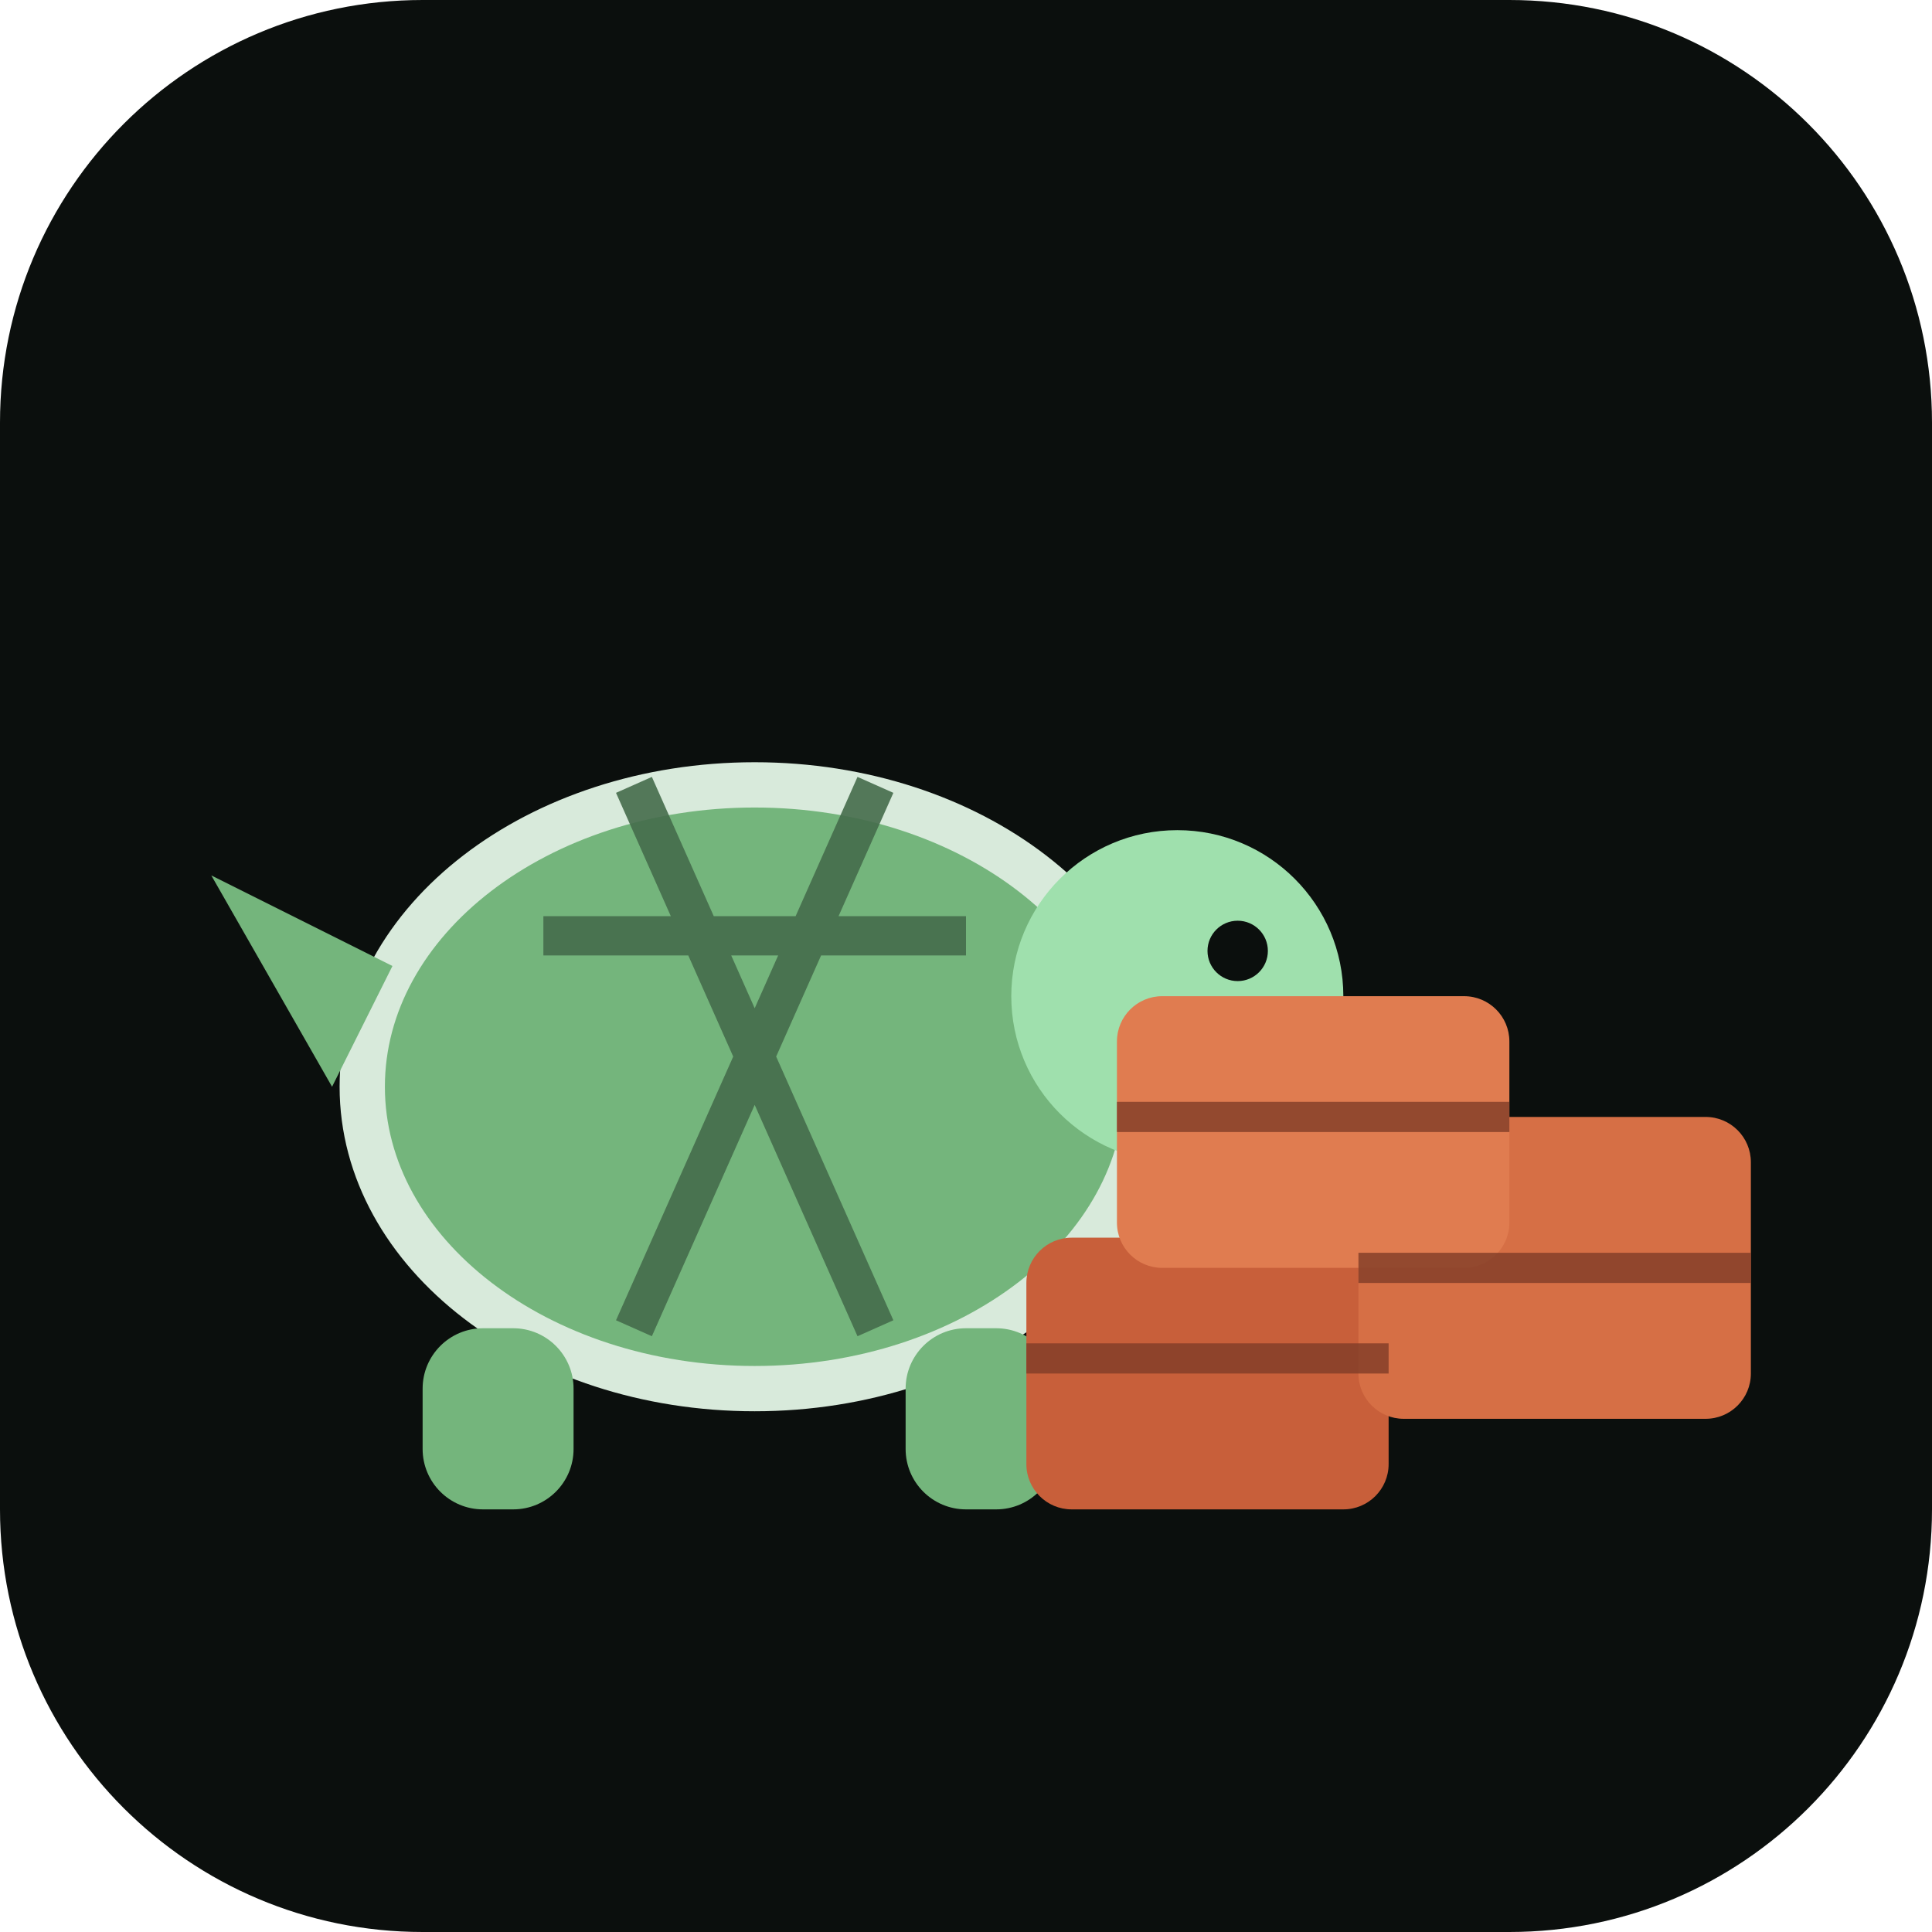
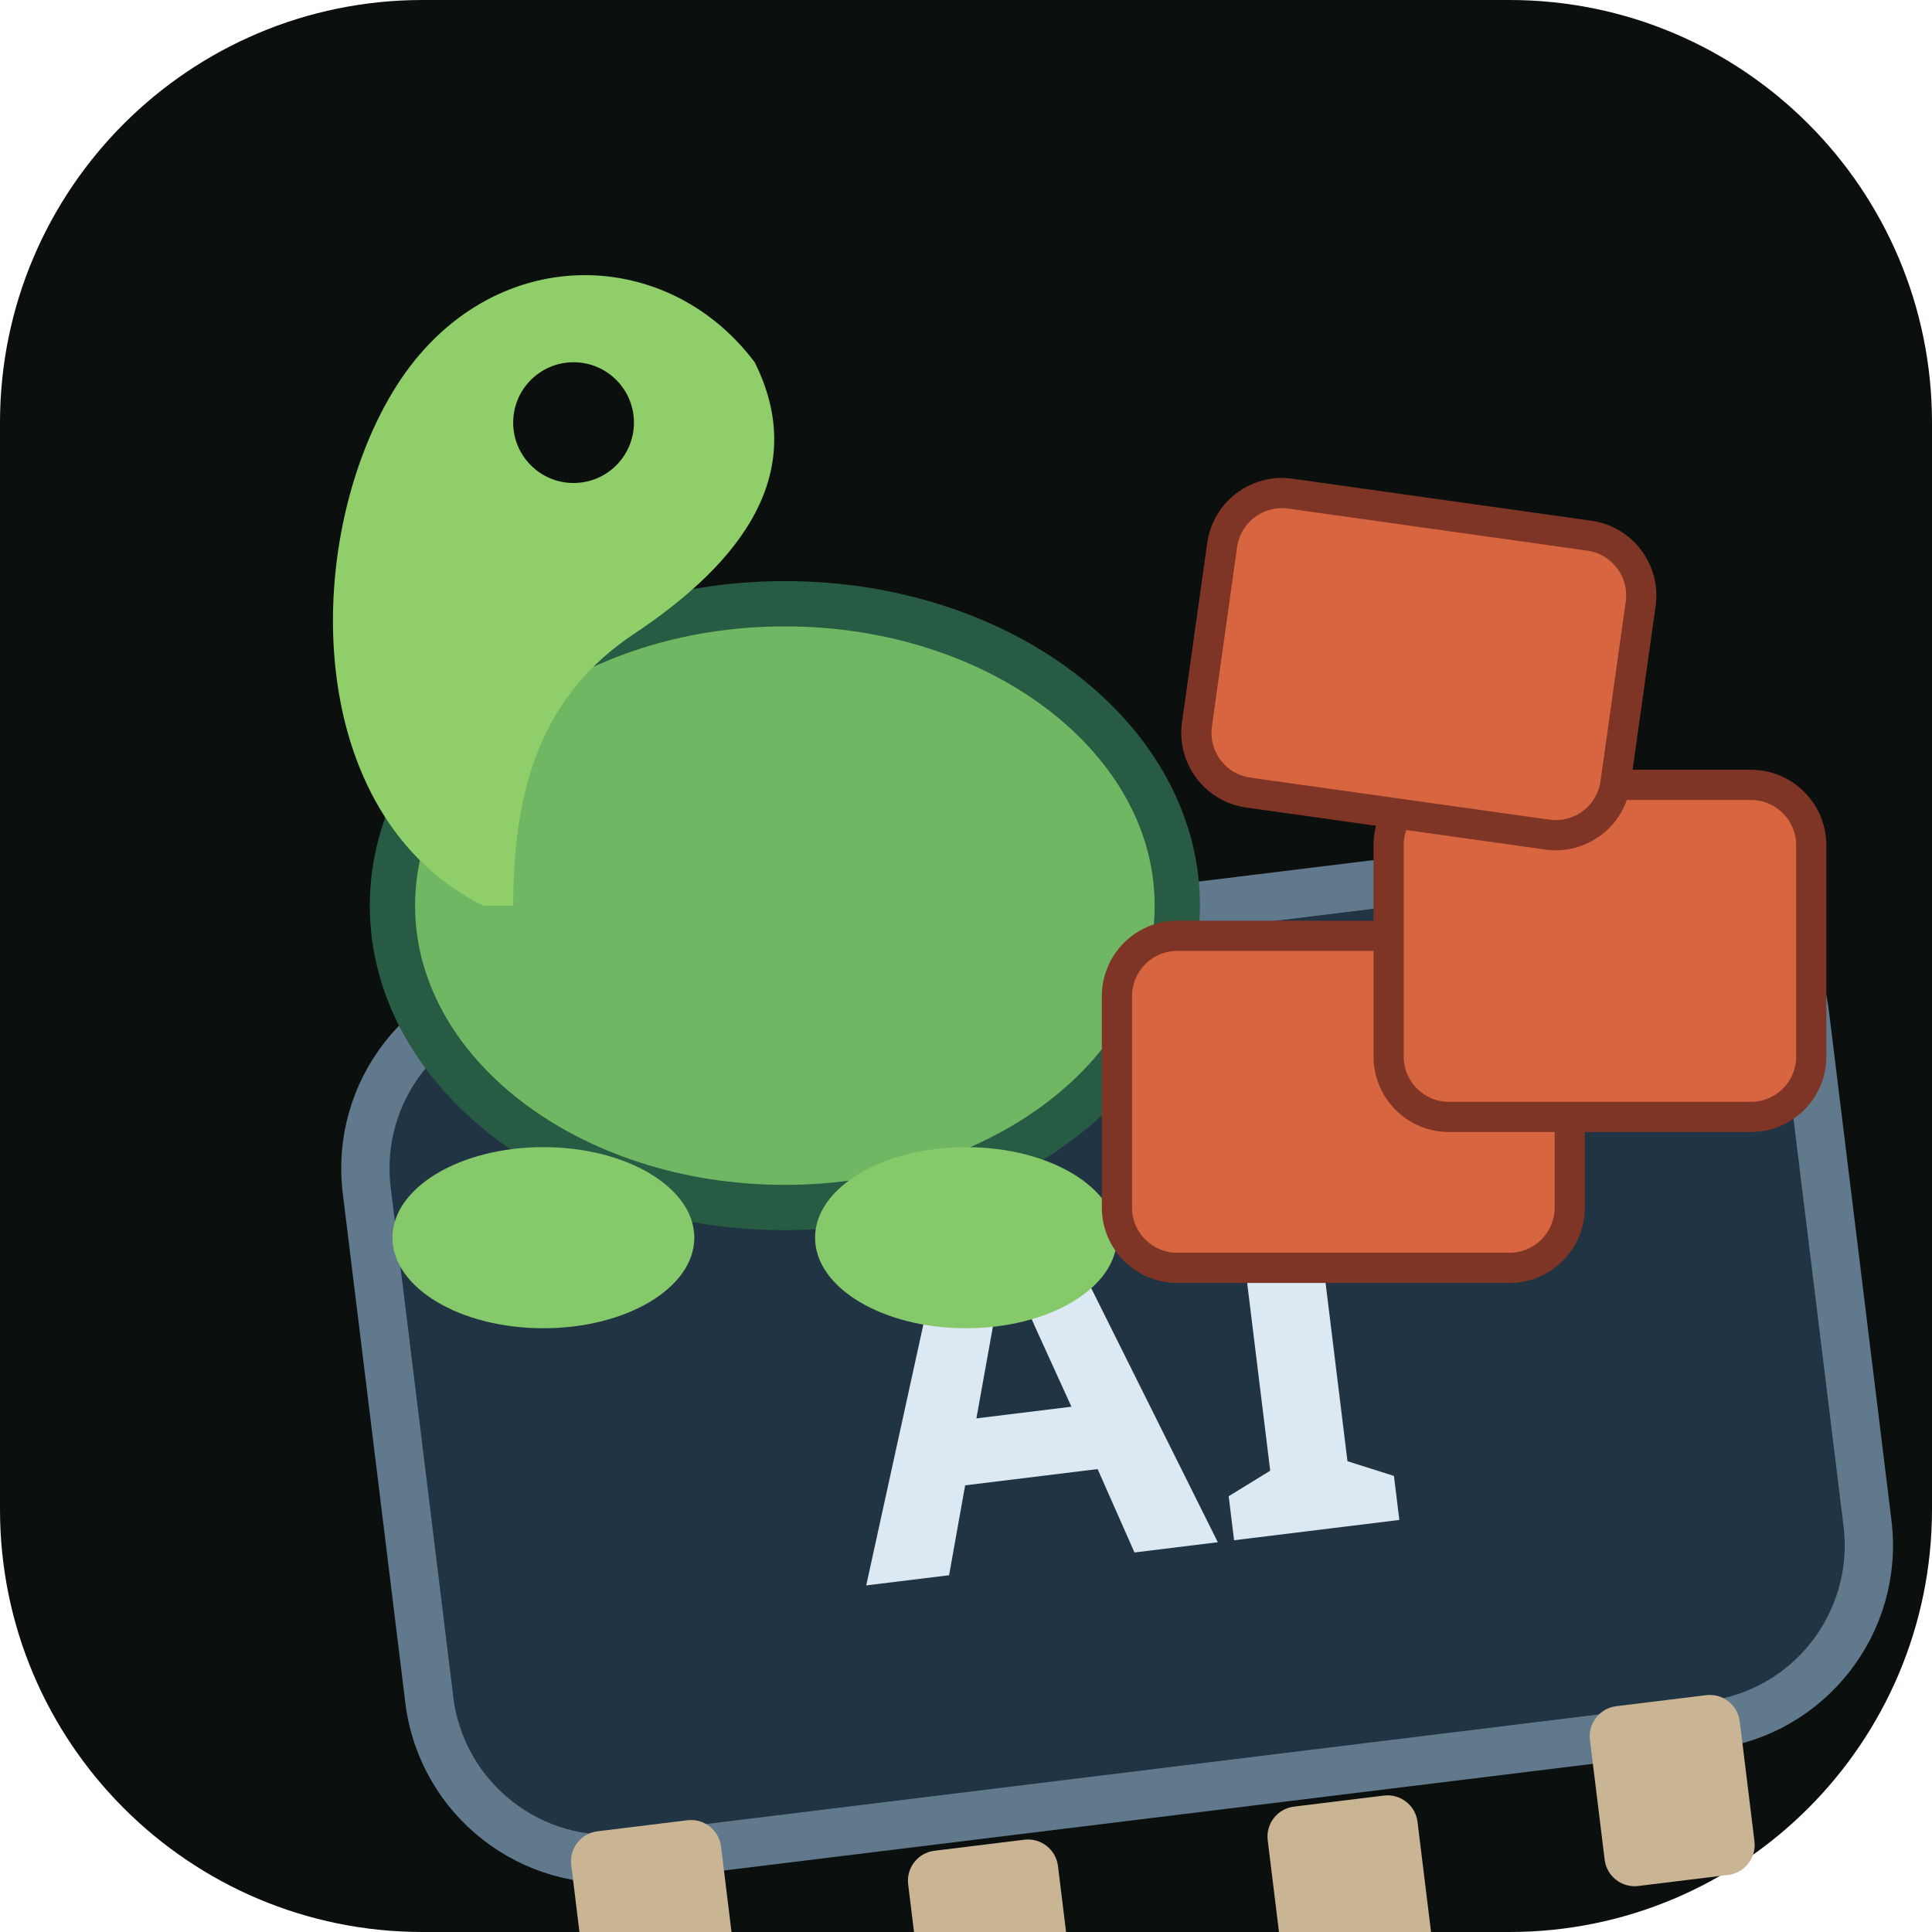
- <svg xmlns="http://www.w3.org/2000/svg" viewBox="0 0 64 64" role="img" aria-label="TurtleBlock AI mark">
+ <svg xmlns="http://www.w3.org/2000/svg" viewBox="0 0 64 64" role="img" aria-label="TurtleBlock AI favicon">
  <rect width="64" height="64" rx="14" fill="#0b0f0d" />
-   <g transform="translate(5 13)">
-     <ellipse cx="20" cy="23" rx="13" ry="10" fill="#74b57c" stroke="#d8eadb" stroke-width="1.5" />
-     <circle cx="34" cy="20" r="5.5" fill="#9fe0ad" />
-     <circle cx="36" cy="18.5" r="1" fill="#0b0f0d" />
-     <rect x="9" y="31" width="5" height="6" rx="2" fill="#74b57c" />
-     <rect x="25" y="31" width="5" height="6" rx="2" fill="#74b57c" />
-     <path d="M8 19 2 16l4 7z" fill="#74b57c" />
-     <path d="M13 18h14M16 13l8 18M24 13l-8 18" stroke="#456b4b" stroke-width="1.3" opacity=".9" />
+   <g transform="translate(5 9) rotate(-7 27 28)">
+     <rect x="7" y="22" width="48" height="29" rx="6" fill="#213444" stroke="#60798c" stroke-width="1.6" />
+     <text x="31" y="43" text-anchor="middle" font-family="system-ui,sans-serif" font-size="17" font-weight="800" fill="#dce9f2">AI</text>
+     <g fill="#c9b594">
+       <rect x="11" y="50" width="5" height="6" rx="1" />
+       <rect x="22" y="52" width="5" height="6" rx="1" />
+       <rect x="34" y="52" width="5" height="6" rx="1" />
+       <rect x="45" y="50" width="5" height="6" rx="1" />
+     </g>
  </g>
-   <g transform="translate(34 33)">
-     <rect x="0" y="8" width="12" height="9" rx="1.5" fill="#c85f3a" />
-     <rect x="11" y="4" width="13" height="10" rx="1.5" fill="#d66f45" />
-     <rect x="3" y="0" width="13" height="9" rx="1.5" fill="#e07c50" />
-     <path d="M3 4h13M11 9h13M0 12h12" stroke="#7f3c27" stroke-width="1" opacity=".8" />
+   <g transform="translate(3 5)">
+     <ellipse cx="23" cy="25" rx="13" ry="10" fill="#70b764" stroke="#285b43" stroke-width="1.5" />
+     <path d="M13 25C7 22 7 13 10 8c3-5 9-5 12-1 2 4-1 7-4 9-3 2-4 5-4 9z" fill="#8fce68" />
+     <circle cx="16" cy="9" r="2" fill="#0b0f0d" />
+     <ellipse cx="15" cy="36" rx="5" ry="3" fill="#86c96a" />
+     <ellipse cx="29" cy="36" rx="5" ry="3" fill="#86c96a" />
+   </g>
+   <g transform="translate(37 16)" fill="#d7653f" stroke="#7f3525" stroke-width="1">
+     <rect x="0" y="15" width="15" height="11" rx="2" />
+     <rect x="9" y="10" width="14" height="11" rx="2" />
+     <rect x="3" y="1" width="14" height="10" rx="2" transform="rotate(8 10 6)" />
  </g>
</svg>
